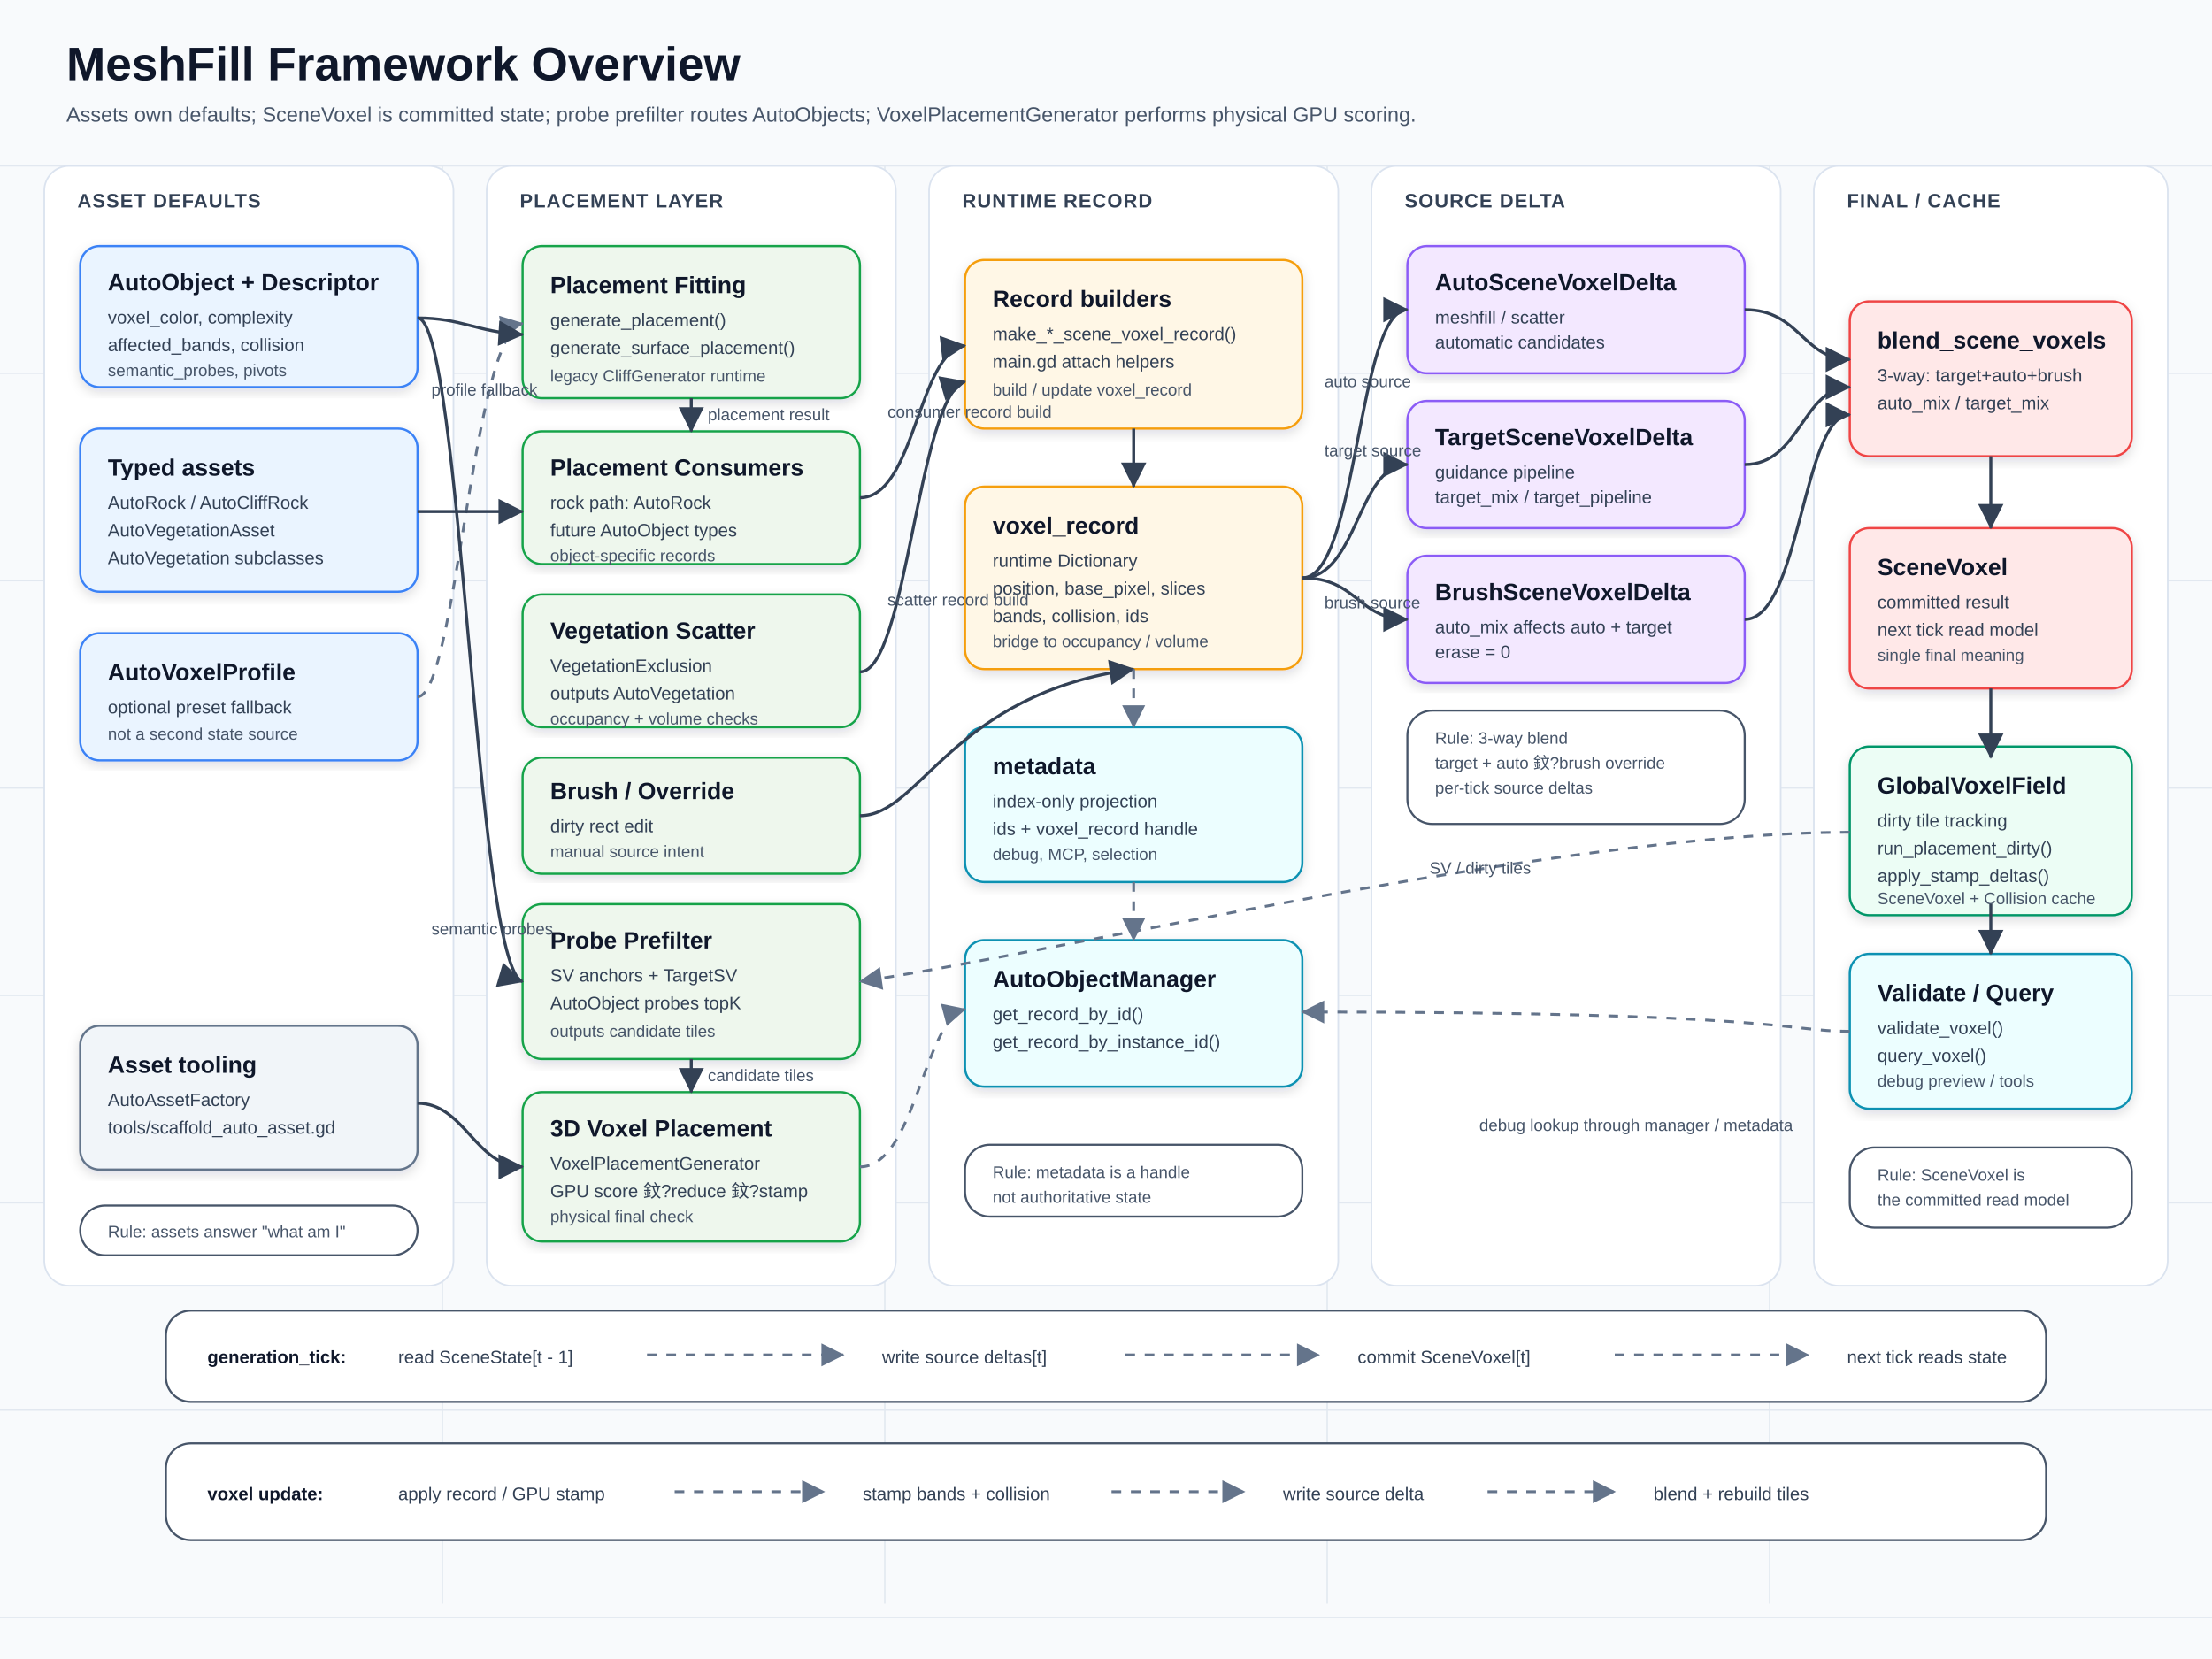
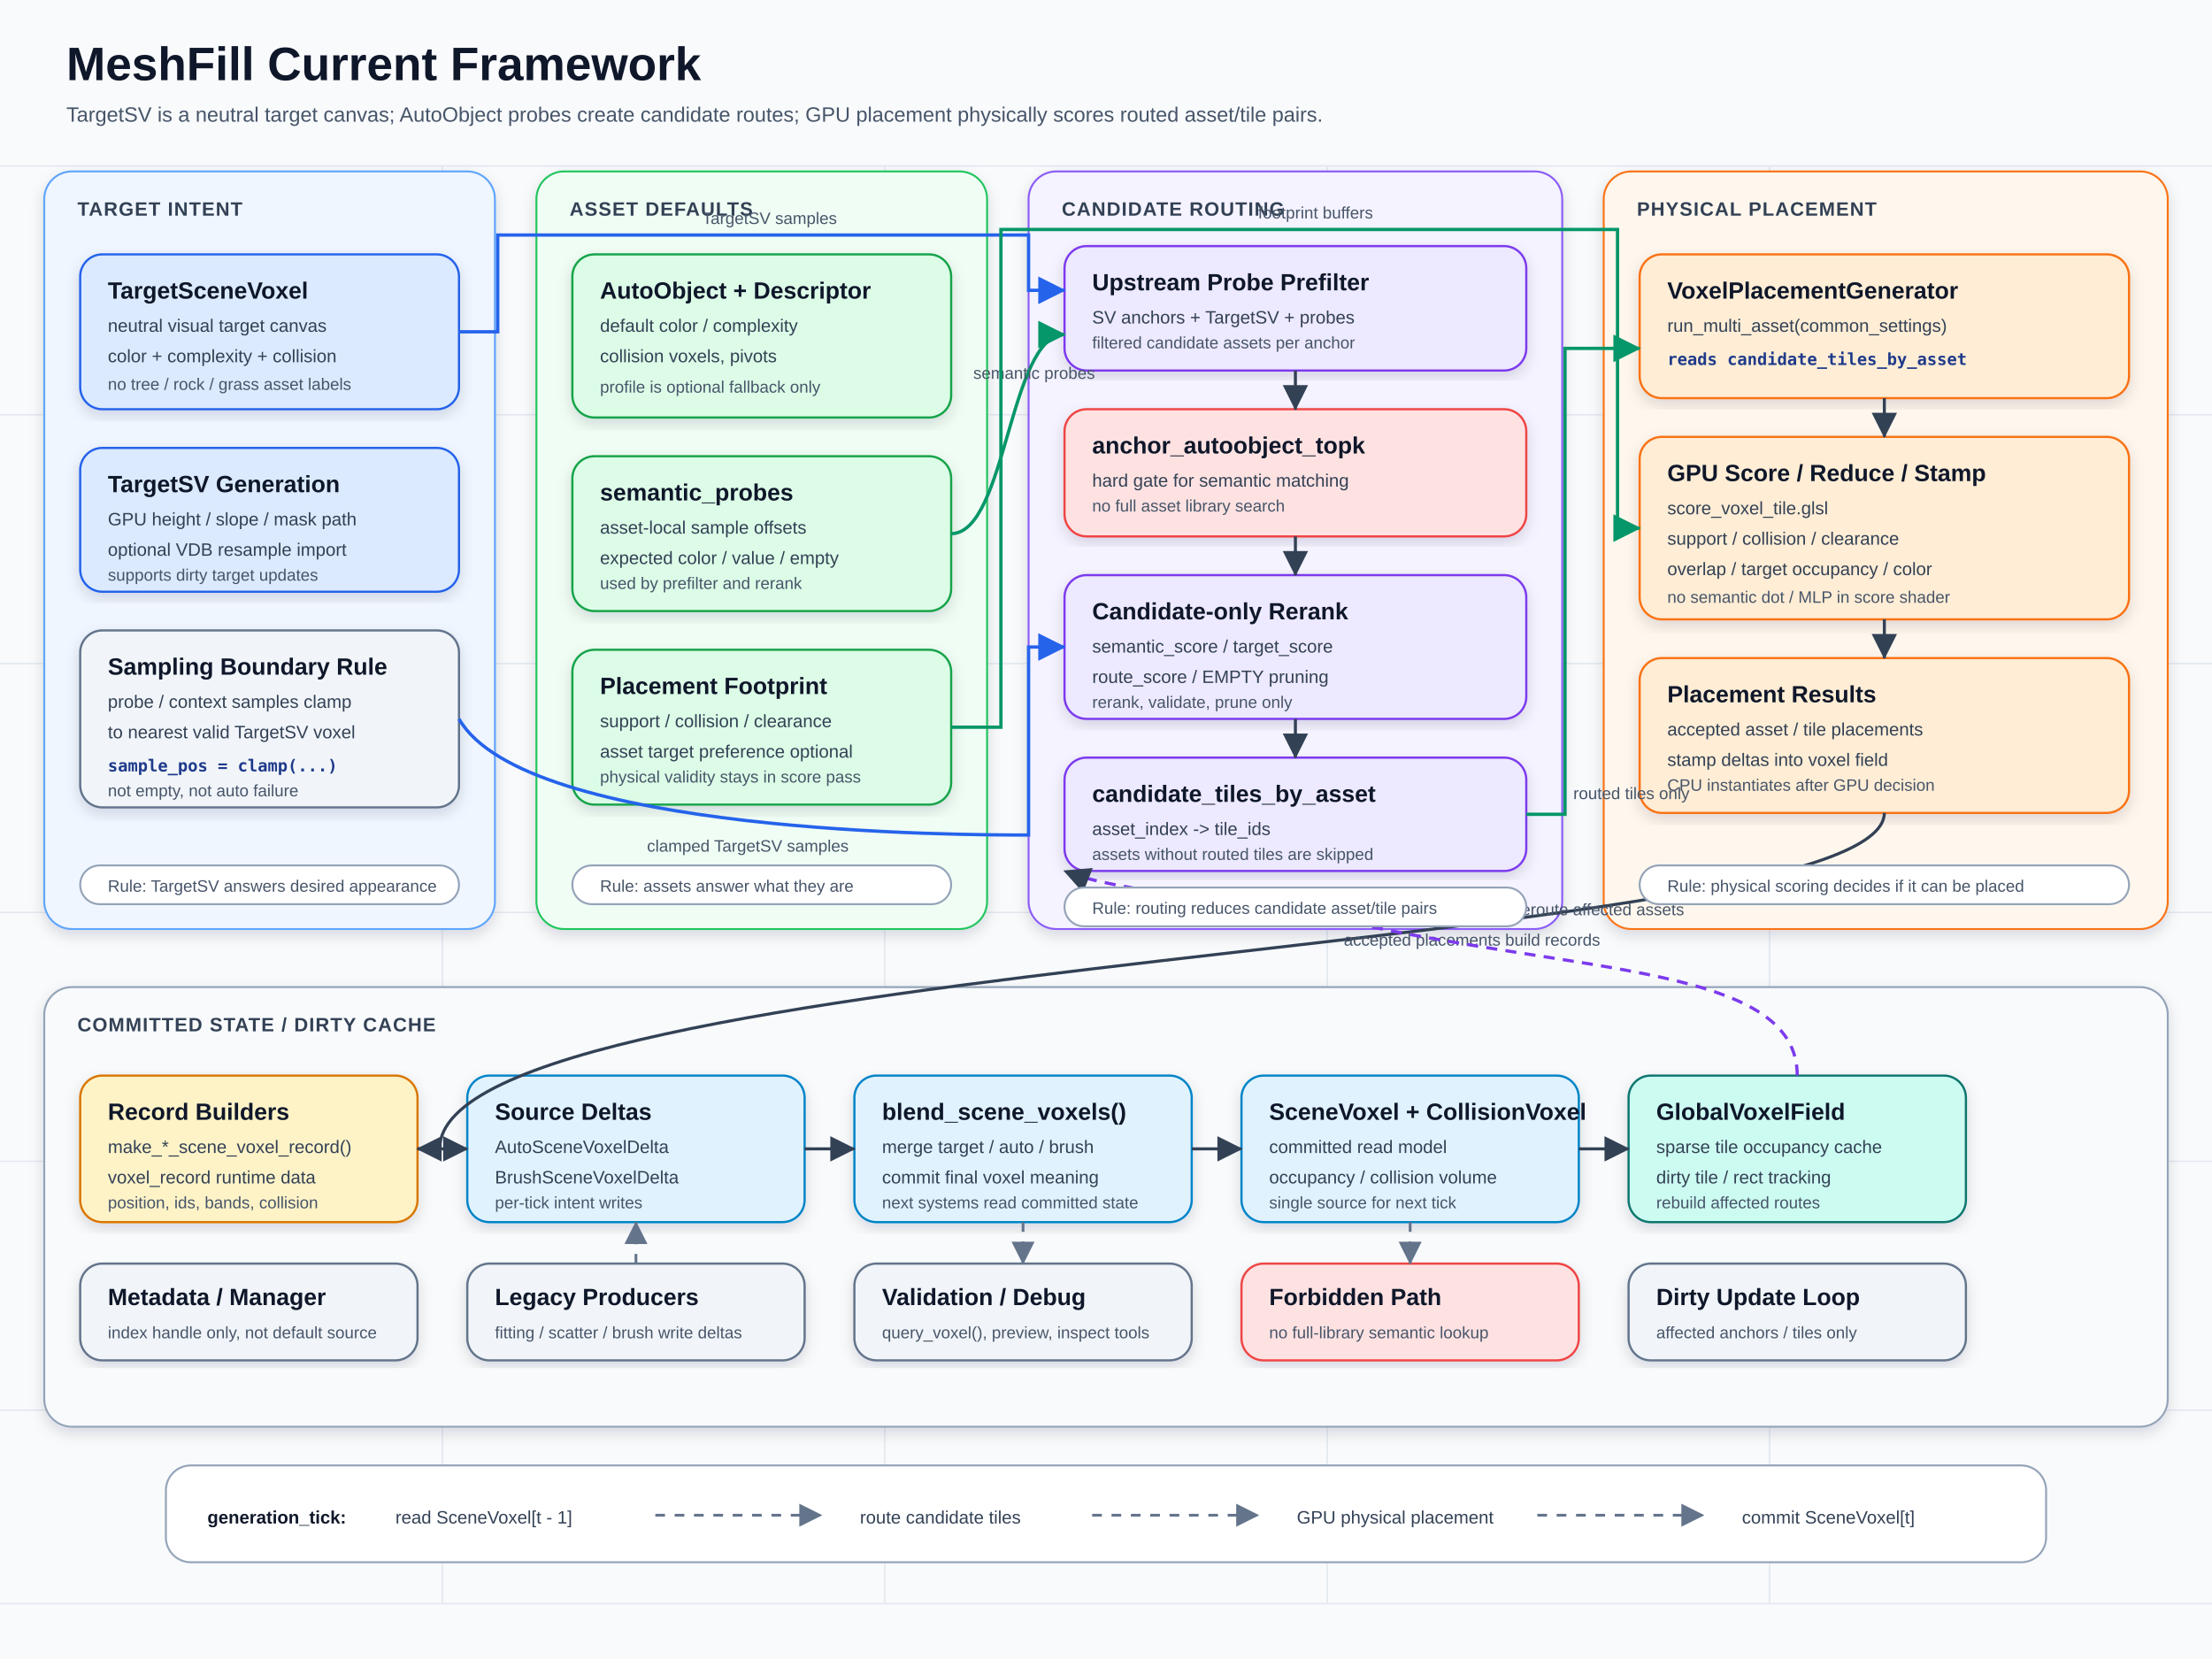
<svg xmlns="http://www.w3.org/2000/svg" width="1600" height="1200" viewBox="0 0 1600 1200" role="img" aria-labelledby="title desc">
  <defs>
    <marker id="arrow" viewBox="0 0 12 12" refX="10.5" refY="6" markerWidth="10" markerHeight="10" orient="auto">
      <path d="M1,1 L11,6 L1,11 Z" fill="#334155" />
    </marker>
+     <marker id="arrow-blue" viewBox="0 0 12 12" refX="10.5" refY="6" markerWidth="10" markerHeight="10" orient="auto">
+       <path d="M1,1 L11,6 L1,11 Z" fill="#2563eb" />
+     </marker>
+     <marker id="arrow-green" viewBox="0 0 12 12" refX="10.5" refY="6" markerWidth="10" markerHeight="10" orient="auto">
+       <path d="M1,1 L11,6 L1,11 Z" fill="#059669" />
+     </marker>
    <marker id="arrow-soft" viewBox="0 0 12 12" refX="10.5" refY="6" markerWidth="10" markerHeight="10" orient="auto">
      <path d="M1,1 L11,6 L1,11 Z" fill="#64748b" />
    </marker>
    <filter id="shadow" x="-8%" y="-8%" width="116%" height="116%">
-       <feDropShadow dx="0" dy="3" stdDeviation="4" flood-color="#0f172a" flood-opacity="0.14" />
+       <feDropShadow dx="0" dy="4" stdDeviation="5" flood-color="#0f172a" flood-opacity="0.14" />
    </filter>
    <style>
      .bg { fill: #f8fafc; }
      .grid { stroke: #e2e8f0; stroke-width: 1; }
      .title { fill: #0f172a; font: 700 34px "Microsoft YaHei", "Segoe UI", Arial, sans-serif; }
      .subtitle { fill: #475569; font: 15px "Microsoft YaHei", "Segoe UI", Arial, sans-serif; }
-       .lane-title { fill: #334155; font: 700 14px "Microsoft YaHei", "Segoe UI", Arial, sans-serif; letter-spacing: .05em; }
+       .band-title { fill: #334155; font: 700 14px "Microsoft YaHei", "Segoe UI", Arial, sans-serif; letter-spacing: .05em; }
      .label { fill: #0f172a; font: 700 17px "Microsoft YaHei", "Segoe UI", Arial, sans-serif; }
      .small { fill: #334155; font: 13px "Microsoft YaHei", "Segoe UI", Arial, sans-serif; }
      .tiny { fill: #475569; font: 12px "Microsoft YaHei", "Segoe UI", Arial, sans-serif; }
+       .mono { fill: #1e3a8a; font: 700 12px Consolas, "Cascadia Mono", monospace; }
      .pill-text { fill: #0f172a; font: 700 13px "Microsoft YaHei", "Segoe UI", Arial, sans-serif; }
-       .node { stroke-width: 1.6; rx: 14; ry: 14; filter: url(#shadow); }
-       .asset { fill: #eaf4ff; stroke: #3b82f6; }
-       .system { fill: #eef7ed; stroke: #16a34a; }
-       .record { fill: #fff7e6; stroke: #f59e0b; }
-       .source { fill: #f3e8ff; stroke: #8b5cf6; }
-       .final { fill: #ffe8e8; stroke: #ef4444; }
-       .query { fill: #ecfeff; stroke: #0891b2; }
-       .cache { fill: #ecfdf5; stroke: #059669; }
+       .band { fill: #ffffff; stroke: #dbe3ef; stroke-width: 1.2; filter: url(#shadow); }
+       .target-band { fill: #eff6ff; stroke: #60a5fa; stroke-width: 1.4; }
+       .asset-band { fill: #f0fdf4; stroke: #22c55e; stroke-width: 1.4; }
+       .route-band { fill: #f5f3ff; stroke: #8b5cf6; stroke-width: 1.4; }
+       .place-band { fill: #fff7ed; stroke: #f97316; stroke-width: 1.4; }
+       .state-band { fill: #f8fafc; stroke: #94a3b8; stroke-width: 1.4; }
+       .node { stroke-width: 1.6; filter: url(#shadow); }
+       .target { fill: #dbeafe; stroke: #2563eb; }
+       .asset { fill: #dcfce7; stroke: #16a34a; }
+       .route { fill: #ede9fe; stroke: #7c3aed; }
+       .hardgate { fill: #fee2e2; stroke: #ef4444; }
+       .placement { fill: #ffedd5; stroke: #f97316; }
+       .state { fill: #e0f2fe; stroke: #0284c7; }
+       .cache { fill: #ccfbf1; stroke: #0f766e; }
+       .record { fill: #fef3c7; stroke: #d97706; }
      .support { fill: #f1f5f9; stroke: #64748b; }
-       .lane { fill: #ffffff; stroke: #dbe3ef; stroke-width: 1.2; rx: 18; ry: 18; }
+       .tick { fill: #ffffff; stroke: #94a3b8; stroke-width: 1.4; }
      .edge { stroke: #334155; stroke-width: 2.2; fill: none; marker-end: url(#arrow); }
+       .edge-blue { stroke: #2563eb; stroke-width: 2.4; fill: none; marker-end: url(#arrow-blue); }
+       .edge-green { stroke: #059669; stroke-width: 2.4; fill: none; marker-end: url(#arrow-green); }
      .edge-soft { stroke: #64748b; stroke-width: 2; fill: none; marker-end: url(#arrow-soft); stroke-dasharray: 7 7; }
-       .edge-band { stroke: #0f766e; stroke-width: 2.2; fill: none; marker-end: url(#arrow); }
-       .tick { fill: #ffffff; stroke: #475569; stroke-width: 1.5; rx: 18; ry: 18; }
+       .edge-loop { stroke: #7c3aed; stroke-width: 2.3; fill: none; marker-end: url(#arrow); stroke-dasharray: 8 6; }
    </style>
  </defs>
  <rect class="bg" width="1600" height="1200" />
-   <path class="grid" d="M0 120H1600M0 270H1600M0 420H1600M0 570H1600M0 720H1600M0 870H1600M0 1020H1600M0 1170H1600" />
+   <path class="grid" d="M0 120H1600M0 300H1600M0 480H1600M0 660H1600M0 840H1600M0 1020H1600M0 1160H1600" />
  <path class="grid" d="M320 120V1160M640 120V1160M960 120V1160M1280 120V1160" />
-   <text class="title" x="48" y="58">MeshFill Framework Overview</text>
-   <text class="subtitle" x="48" y="88">Assets own defaults; SceneVoxel is committed state; probe prefilter routes AutoObjects; VoxelPlacementGenerator performs physical GPU scoring.</text>
-   <rect class="lane" x="32" y="120" width="296" height="810" />
-   <rect class="lane" x="352" y="120" width="296" height="810" />
-   <rect class="lane" x="672" y="120" width="296" height="810" />
-   <rect class="lane" x="992" y="120" width="296" height="810" />
-   <rect class="lane" x="1312" y="120" width="256" height="810" />
-   <text class="lane-title" x="56" y="150">ASSET DEFAULTS</text>
-   <text class="lane-title" x="376" y="150">PLACEMENT LAYER</text>
-   <text class="lane-title" x="696" y="150">RUNTIME RECORD</text>
-   <text class="lane-title" x="1016" y="150">SOURCE DELTA</text>
-   <text class="lane-title" x="1336" y="150">FINAL / CACHE</text>
-   <rect class="node asset" x="58" y="178" width="244" height="102" />
-   <text class="label" x="78" y="210">AutoObject + Descriptor</text>
-   <text class="small" x="78" y="234">voxel_color, complexity</text>
-   <text class="small" x="78" y="254">affected_bands, collision</text>
-   <text class="tiny" x="78" y="272">semantic_probes, pivots</text>
-   <rect class="node asset" x="58" y="310" width="244" height="118" />
-   <text class="label" x="78" y="344">Typed assets</text>
-   <text class="small" x="78" y="368">AutoRock / AutoCliffRock</text>
-   <text class="small" x="78" y="388">AutoVegetationAsset</text>
-   <text class="small" x="78" y="408">AutoVegetation subclasses</text>
-   <rect class="node asset" x="58" y="458" width="244" height="92" />
-   <text class="label" x="78" y="492">AutoVoxelProfile</text>
-   <text class="small" x="78" y="516">optional preset fallback</text>
-   <text class="tiny" x="78" y="535">not a second state source</text>
-   <rect class="node support" x="58" y="742" width="244" height="104" />
-   <text class="label" x="78" y="776">Asset tooling</text>
-   <text class="small" x="78" y="800">AutoAssetFactory</text>
-   <text class="small" x="78" y="820">tools/scaffold_auto_asset.gd</text>
-   <rect class="node system" x="378" y="178" width="244" height="110" />
-   <text class="label" x="398" y="212">Placement Fitting</text>
-   <text class="small" x="398" y="236">generate_placement()</text>
-   <text class="small" x="398" y="256">generate_surface_placement()</text>
-   <text class="tiny" x="398" y="276">legacy CliffGenerator runtime</text>
-   <rect class="node system" x="378" y="312" width="244" height="96" />
-   <text class="label" x="398" y="344">Placement Consumers</text>
-   <text class="small" x="398" y="368">rock path: AutoRock</text>
-   <text class="small" x="398" y="388">future AutoObject types</text>
-   <text class="tiny" x="398" y="406">object-specific records</text>
-   <rect class="node system" x="378" y="430" width="244" height="96" />
-   <text class="label" x="398" y="462">Vegetation Scatter</text>
-   <text class="small" x="398" y="486">VegetationExclusion</text>
-   <text class="small" x="398" y="506">outputs AutoVegetation</text>
-   <text class="tiny" x="398" y="524">occupancy + volume checks</text>
-   <rect class="node system" x="378" y="548" width="244" height="84" />
-   <text class="label" x="398" y="578">Brush / Override</text>
-   <text class="small" x="398" y="602">dirty rect edit</text>
-   <text class="tiny" x="398" y="620">manual source intent</text>
-   <rect class="node system" x="378" y="654" width="244" height="112" />
-   <text class="label" x="398" y="686">Probe Prefilter</text>
-   <text class="small" x="398" y="710">SV anchors + TargetSV</text>
-   <text class="small" x="398" y="730">AutoObject probes topK</text>
-   <text class="tiny" x="398" y="750">outputs candidate tiles</text>
-   <rect class="node system" x="378" y="790" width="244" height="108" />
-   <text class="label" x="398" y="822">3D Voxel Placement</text>
-   <text class="small" x="398" y="846">VoxelPlacementGenerator</text>
-   <text class="small" x="398" y="866">GPU score 鈫?reduce 鈫?stamp</text>
-   <text class="tiny" x="398" y="884">physical final check</text>
-   <rect class="node record" x="698" y="188" width="244" height="122" />
-   <text class="label" x="718" y="222">Record builders</text>
-   <text class="small" x="718" y="246">make_*_scene_voxel_record()</text>
-   <text class="small" x="718" y="266">main.gd attach helpers</text>
-   <text class="tiny" x="718" y="286">build / update voxel_record</text>
-   <rect class="node record" x="698" y="352" width="244" height="132" />
-   <text class="label" x="718" y="386">voxel_record</text>
-   <text class="small" x="718" y="410">runtime Dictionary</text>
-   <text class="small" x="718" y="430">position, base_pixel, slices</text>
-   <text class="small" x="718" y="450">bands, collision, ids</text>
-   <text class="tiny" x="718" y="468">bridge to occupancy / volume</text>
-   <rect class="node query" x="698" y="526" width="244" height="112" />
-   <text class="label" x="718" y="560">metadata</text>
-   <text class="small" x="718" y="584">index-only projection</text>
-   <text class="small" x="718" y="604">ids + voxel_record handle</text>
-   <text class="tiny" x="718" y="622">debug, MCP, selection</text>
-   <rect class="node query" x="698" y="680" width="244" height="106" />
-   <text class="label" x="718" y="714">AutoObjectManager</text>
-   <text class="small" x="718" y="738">get_record_by_id()</text>
-   <text class="small" x="718" y="758">get_record_by_instance_id()</text>
-   <rect class="node source" x="1018" y="178" width="244" height="92" />
-   <text class="label" x="1038" y="210">AutoSceneVoxelDelta</text>
-   <text class="small" x="1038" y="234">meshfill / scatter</text>
-   <text class="small" x="1038" y="252">automatic candidates</text>
-   <rect class="node source" x="1018" y="290" width="244" height="92" />
-   <text class="label" x="1038" y="322">TargetSceneVoxelDelta</text>
-   <text class="small" x="1038" y="346">guidance pipeline</text>
-   <text class="small" x="1038" y="364">target_mix / target_pipeline</text>
-   <rect class="node source" x="1018" y="402" width="244" height="92" />
-   <text class="label" x="1038" y="434">BrushSceneVoxelDelta</text>
-   <text class="small" x="1038" y="458">auto_mix affects auto + target</text>
-   <text class="small" x="1038" y="476">erase = 0</text>
-   <rect class="tick" x="1018" y="514" width="244" height="82" />
-   <text class="tiny" x="1038" y="538">Rule: 3-way blend</text>
-   <text class="tiny" x="1038" y="556">target + auto 鈫?brush override</text>
-   <text class="tiny" x="1038" y="574">per-tick source deltas</text>
-   <rect class="node final" x="1338" y="218" width="204" height="112" />
-   <text class="label" x="1358" y="252">blend_scene_voxels</text>
-   <text class="small" x="1358" y="276">3-way: target+auto+brush</text>
-   <text class="small" x="1358" y="296">auto_mix / target_mix</text>
-   <rect class="node final" x="1338" y="382" width="204" height="116" />
-   <text class="label" x="1358" y="416">SceneVoxel</text>
-   <text class="small" x="1358" y="440">committed result</text>
-   <text class="small" x="1358" y="460">next tick read model</text>
-   <text class="tiny" x="1358" y="478">single final meaning</text>
-   <rect class="node cache" x="1338" y="540" width="204" height="122" />
-   <text class="label" x="1358" y="574">GlobalVoxelField</text>
-   <text class="small" x="1358" y="598">dirty tile tracking</text>
-   <text class="small" x="1358" y="618">run_placement_dirty()</text>
-   <text class="small" x="1358" y="638">apply_stamp_deltas()</text>
-   <text class="tiny" x="1358" y="654">SceneVoxel + Collision cache</text>
-   <rect class="node query" x="1338" y="690" width="204" height="112" />
-   <text class="label" x="1358" y="724">Validate / Query</text>
-   <text class="small" x="1358" y="748">validate_voxel()</text>
-   <text class="small" x="1358" y="768">query_voxel()</text>
-   <text class="tiny" x="1358" y="786">debug preview / tools</text>
-   <rect class="tick" x="120" y="948" width="1360" height="66" />
-   <text class="pill-text" x="150" y="986">generation_tick:</text>
-   <text class="small" x="288" y="986">read SceneState[t - 1]</text>
-   <path class="edge-soft" d="M468 980 H610" />
-   <text class="small" x="638" y="986">write source deltas[t]</text>
-   <path class="edge-soft" d="M814 980 H954" />
-   <text class="small" x="982" y="986">commit SceneVoxel[t]</text>
-   <path class="edge-soft" d="M1168 980 H1308" />
-   <text class="small" x="1336" y="986">next tick reads state</text>
-   <rect class="tick" x="120" y="1044" width="1360" height="70" />
-   <text class="pill-text" x="150" y="1085">voxel update:</text>
-   <text class="small" x="288" y="1085">apply record / GPU stamp</text>
-   <path class="edge-soft" d="M488 1079 H596" />
-   <text class="small" x="624" y="1085">stamp bands + collision</text>
-   <path class="edge-soft" d="M804 1079 H900" />
-   <text class="small" x="928" y="1085">write source delta</text>
-   <path class="edge-soft" d="M1076 1079 H1168" />
-   <text class="small" x="1196" y="1085">blend + rebuild tiles</text>
-   <path class="edge-soft" d="M302 504 C330 504 342 240 378 234" />
-   <text class="tiny" x="312" y="286">profile fallback</text>
-   <path class="edge" d="M302 230 C334 230 344 240 378 242" />
-   <path class="edge" d="M302 370 C334 370 344 370 378 370" />
-   <path class="edge" d="M302 230 C334 230 344 700 378 710" />
-   <text class="tiny" x="312" y="676">semantic probes</text>
-   <path class="edge" d="M302 798 C336 798 344 844 378 844" />
-   <path class="edge" d="M500 288 V312" />
-   <text class="tiny" x="512" y="304">placement result</text>
-   <path class="edge" d="M622 360 C662 360 664 254 698 250" />
-   <text class="tiny" x="642" y="302">consumer record build</text>
-   <path class="edge" d="M622 486 C656 486 664 286 698 276" />
-   <text class="tiny" x="642" y="438">scatter record build</text>
-   <path class="edge" d="M622 590 C666 590 688 502 820 484" />
-   <path class="edge" d="M500 766 V790" />
-   <text class="tiny" x="512" y="782">candidate tiles</text>
-   <path class="edge-soft" d="M622 844 C662 844 668 738 698 730" />
-   <path class="edge" d="M820 310 V352" />
-   <path class="edge-soft" d="M820 484 V526" />
-   <path class="edge-soft" d="M820 638 V680" />
-   <path class="edge" d="M942 418 C982 418 982 224 1018 224" />
-   <text class="tiny" x="958" y="280">auto source</text>
-   <path class="edge" d="M942 418 C982 418 982 336 1018 336" />
-   <text class="tiny" x="958" y="330">target source</text>
-   <path class="edge" d="M942 418 C982 418 982 448 1018 448" />
-   <text class="tiny" x="958" y="440">brush source</text>
-   <path class="edge" d="M1262 224 C1302 224 1304 260 1338 260" />
-   <path class="edge" d="M1262 336 C1302 336 1304 280 1338 280" />
-   <path class="edge" d="M1262 448 C1302 448 1304 300 1338 300" />
-   <path class="edge" d="M1440 330 V382" />
-   <path class="edge" d="M1440 498 V548" />
-   <path class="edge-soft" d="M1338 602 C1130 602 760 690 622 710" />
-   <text class="tiny" x="1034" y="632">SV / dirty tiles</text>
-   <path class="edge" d="M1440 654 V690" />
-   <path class="edge-soft" d="M1338 746 C1290 746 1290 732 942 732" />
-   <text class="tiny" x="1070" y="818">debug lookup through manager / metadata</text>
-   <rect class="tick" x="58" y="872" width="244" height="36" />
-   <text class="tiny" x="78" y="895">Rule: assets answer "what am I"</text>
-   <rect class="tick" x="698" y="828" width="244" height="52" />
-   <text class="tiny" x="718" y="852">Rule: metadata is a handle</text>
-   <text class="tiny" x="718" y="870">not authoritative state</text>
-   <rect class="tick" x="1338" y="830" width="204" height="58" />
-   <text class="tiny" x="1358" y="854">Rule: SceneVoxel is</text>
-   <text class="tiny" x="1358" y="872">the committed read model</text>
+   <text class="title" x="48" y="58">MeshFill Current Framework</text>
+   <text class="subtitle" x="48" y="88">TargetSV is a neutral target canvas; AutoObject probes create candidate routes; GPU placement physically scores routed asset/tile pairs.</text>
+   <rect class="band target-band" x="32" y="124" width="326" height="548" rx="20" ry="20" />
+   <rect class="band asset-band" x="388" y="124" width="326" height="548" rx="20" ry="20" />
+   <rect class="band route-band" x="744" y="124" width="386" height="548" rx="20" ry="20" />
+   <rect class="band place-band" x="1160" y="124" width="408" height="548" rx="20" ry="20" />
+   <rect class="band state-band" x="32" y="714" width="1536" height="318" rx="20" ry="20" />
+   <text class="band-title" x="56" y="156">TARGET INTENT</text>
+   <text class="band-title" x="412" y="156">ASSET DEFAULTS</text>
+   <text class="band-title" x="768" y="156">CANDIDATE ROUTING</text>
+   <text class="band-title" x="1184" y="156">PHYSICAL PLACEMENT</text>
+   <text class="band-title" x="56" y="746">COMMITTED STATE / DIRTY CACHE</text>
+   <rect class="node target" x="58" y="184" width="274" height="112" rx="16" ry="16" />
+   <text class="label" x="78" y="216">TargetSceneVoxel</text>
+   <text class="small" x="78" y="240">neutral visual target canvas</text>
+   <text class="small" x="78" y="262">color + complexity + collision</text>
+   <text class="tiny" x="78" y="282">no tree / rock / grass asset labels</text>
+   <rect class="node target" x="58" y="324" width="274" height="104" rx="16" ry="16" />
+   <text class="label" x="78" y="356">TargetSV Generation</text>
+   <text class="small" x="78" y="380">GPU height / slope / mask path</text>
+   <text class="small" x="78" y="402">optional VDB resample import</text>
+   <text class="tiny" x="78" y="420">supports dirty target updates</text>
+   <rect class="node support" x="58" y="456" width="274" height="128" rx="16" ry="16" />
+   <text class="label" x="78" y="488">Sampling Boundary Rule</text>
+   <text class="small" x="78" y="512">probe / context samples clamp</text>
+   <text class="small" x="78" y="534">to nearest valid TargetSV voxel</text>
+   <text class="mono" x="78" y="558">sample_pos = clamp(...)</text>
+   <text class="tiny" x="78" y="576">not empty, not auto failure</text>
+   <rect class="node asset" x="414" y="184" width="274" height="118" rx="16" ry="16" />
+   <text class="label" x="434" y="216">AutoObject + Descriptor</text>
+   <text class="small" x="434" y="240">default color / complexity</text>
+   <text class="small" x="434" y="262">collision voxels, pivots</text>
+   <text class="tiny" x="434" y="284">profile is optional fallback only</text>
+   <rect class="node asset" x="414" y="330" width="274" height="112" rx="16" ry="16" />
+   <text class="label" x="434" y="362">semantic_probes</text>
+   <text class="small" x="434" y="386">asset-local sample offsets</text>
+   <text class="small" x="434" y="408">expected color / value / empty</text>
+   <text class="tiny" x="434" y="426">used by prefilter and rerank</text>
+   <rect class="node asset" x="414" y="470" width="274" height="112" rx="16" ry="16" />
+   <text class="label" x="434" y="502">Placement Footprint</text>
+   <text class="small" x="434" y="526">support / collision / clearance</text>
+   <text class="small" x="434" y="548">asset target preference optional</text>
+   <text class="tiny" x="434" y="566">physical validity stays in score pass</text>
+   <rect class="node route" x="770" y="178" width="334" height="90" rx="16" ry="16" />
+   <text class="label" x="790" y="210">Upstream Probe Prefilter</text>
+   <text class="small" x="790" y="234">SV anchors + TargetSV + probes</text>
+   <text class="tiny" x="790" y="252">filtered candidate assets per anchor</text>
+   <rect class="node hardgate" x="770" y="296" width="334" height="92" rx="16" ry="16" />
+   <text class="label" x="790" y="328">anchor_autoobject_topk</text>
+   <text class="small" x="790" y="352">hard gate for semantic matching</text>
+   <text class="tiny" x="790" y="370">no full asset library search</text>
+   <rect class="node route" x="770" y="416" width="334" height="104" rx="16" ry="16" />
+   <text class="label" x="790" y="448">Candidate-only Rerank</text>
+   <text class="small" x="790" y="472">semantic_score / target_score</text>
+   <text class="small" x="790" y="494">route_score / EMPTY pruning</text>
+   <text class="tiny" x="790" y="512">rerank, validate, prune only</text>
+   <rect class="node route" x="770" y="548" width="334" height="82" rx="16" ry="16" />
+   <text class="label" x="790" y="580">candidate_tiles_by_asset</text>
+   <text class="small" x="790" y="604">asset_index -&gt; tile_ids</text>
+   <text class="tiny" x="790" y="622">assets without routed tiles are skipped</text>
+   <rect class="node placement" x="1186" y="184" width="354" height="104" rx="16" ry="16" />
+   <text class="label" x="1206" y="216">VoxelPlacementGenerator</text>
+   <text class="small" x="1206" y="240">run_multi_asset(common_settings)</text>
+   <text class="mono" x="1206" y="264">reads candidate_tiles_by_asset</text>
+   <rect class="node placement" x="1186" y="316" width="354" height="132" rx="16" ry="16" />
+   <text class="label" x="1206" y="348">GPU Score / Reduce / Stamp</text>
+   <text class="small" x="1206" y="372">score_voxel_tile.glsl</text>
+   <text class="small" x="1206" y="394">support / collision / clearance</text>
+   <text class="small" x="1206" y="416">overlap / target occupancy / color</text>
+   <text class="tiny" x="1206" y="436">no semantic dot / MLP in score shader</text>
+   <rect class="node placement" x="1186" y="476" width="354" height="112" rx="16" ry="16" />
+   <text class="label" x="1206" y="508">Placement Results</text>
+   <text class="small" x="1206" y="532">accepted asset / tile placements</text>
+   <text class="small" x="1206" y="554">stamp deltas into voxel field</text>
+   <text class="tiny" x="1206" y="572">CPU instantiates after GPU decision</text>
+   <path class="edge-blue" d="M332 240 H360 V170 H744 V210 H770" />
+   <text class="tiny" x="508" y="162">TargetSV samples</text>
+   <path class="edge-blue" d="M332 520 C380 604 700 604 744 604 L744 468 L770 468" />
+   <text class="tiny" x="468" y="616">clamped TargetSV samples</text>
+   <path class="edge-green" d="M688 386 C728 386 730 242 770 242" />
+   <text class="tiny" x="704" y="274">semantic probes</text>
+   <path class="edge-green" d="M688 526 L724 526 L724 166 L1170 166 L1170 382 L1186 382" />
+   <text class="tiny" x="910" y="158">footprint buffers</text>
+   <path class="edge" d="M937 268 V296" />
+   <path class="edge" d="M937 388 V416" />
+   <path class="edge" d="M937 520 V548" />
+   <path class="edge-green" d="M1104 589 L1132 589 L1132 252 L1186 252" />
+   <text class="tiny" x="1138" y="578">routed tiles only</text>
+   <path class="edge" d="M1363 288 V316" />
+   <path class="edge" d="M1363 448 V476" />
+   <rect class="node record" x="58" y="778" width="244" height="106" rx="16" ry="16" />
+   <text class="label" x="78" y="810">Record Builders</text>
+   <text class="small" x="78" y="834">make_*_scene_voxel_record()</text>
+   <text class="small" x="78" y="856">voxel_record runtime data</text>
+   <text class="tiny" x="78" y="874">position, ids, bands, collision</text>
+   <rect class="node state" x="338" y="778" width="244" height="106" rx="16" ry="16" />
+   <text class="label" x="358" y="810">Source Deltas</text>
+   <text class="small" x="358" y="834">AutoSceneVoxelDelta</text>
+   <text class="small" x="358" y="856">BrushSceneVoxelDelta</text>
+   <text class="tiny" x="358" y="874">per-tick intent writes</text>
+   <rect class="node state" x="618" y="778" width="244" height="106" rx="16" ry="16" />
+   <text class="label" x="638" y="810">blend_scene_voxels()</text>
+   <text class="small" x="638" y="834">merge target / auto / brush</text>
+   <text class="small" x="638" y="856">commit final voxel meaning</text>
+   <text class="tiny" x="638" y="874">next systems read committed state</text>
+   <rect class="node state" x="898" y="778" width="244" height="106" rx="16" ry="16" />
+   <text class="label" x="918" y="810">SceneVoxel + CollisionVoxel</text>
+   <text class="small" x="918" y="834">committed read model</text>
+   <text class="small" x="918" y="856">occupancy / collision volume</text>
+   <text class="tiny" x="918" y="874">single source for next tick</text>
+   <rect class="node cache" x="1178" y="778" width="244" height="106" rx="16" ry="16" />
+   <text class="label" x="1198" y="810">GlobalVoxelField</text>
+   <text class="small" x="1198" y="834">sparse tile occupancy cache</text>
+   <text class="small" x="1198" y="856">dirty tile / rect tracking</text>
+   <text class="tiny" x="1198" y="874">rebuild affected routes</text>
+   <rect class="node support" x="58" y="914" width="244" height="70" rx="16" ry="16" />
+   <text class="label" x="78" y="944">Metadata / Manager</text>
+   <text class="tiny" x="78" y="968">index handle only, not default source</text>
+   <rect class="node support" x="338" y="914" width="244" height="70" rx="16" ry="16" />
+   <text class="label" x="358" y="944">Legacy Producers</text>
+   <text class="tiny" x="358" y="968">fitting / scatter / brush write deltas</text>
+   <rect class="node support" x="618" y="914" width="244" height="70" rx="16" ry="16" />
+   <text class="label" x="638" y="944">Validation / Debug</text>
+   <text class="tiny" x="638" y="968">query_voxel(), preview, inspect tools</text>
+   <rect class="node hardgate" x="898" y="914" width="244" height="70" rx="16" ry="16" />
+   <text class="label" x="918" y="944">Forbidden Path</text>
+   <text class="tiny" x="918" y="968">no full-library semantic lookup</text>
+   <rect class="node support" x="1178" y="914" width="244" height="70" rx="16" ry="16" />
+   <text class="label" x="1198" y="944">Dirty Update Loop</text>
+   <text class="tiny" x="1198" y="968">affected anchors / tiles only</text>
+   <path class="edge" d="M1363 588 C1363 690 318 690 318 831 H302" />
+   <text class="tiny" x="972" y="684">accepted placements build records</text>
+   <path class="edge" d="M302 831 H338" />
+   <path class="edge" d="M582 831 H618" />
+   <path class="edge" d="M862 831 H898" />
+   <path class="edge" d="M1142 831 H1178" />
+   <path class="edge-soft" d="M1020 884 V914" />
+   <path class="edge-soft" d="M740 884 V914" />
+   <path class="edge-soft" d="M460 914 V884" />
+   <path class="edge-loop" d="M1300 778 C1300 704 1164 704 1010 674 C884 648 810 646 770 630" />
+   <text class="tiny" x="1010" y="662">dirty anchors -&gt; reroute affected assets</text>
+   <rect class="tick" x="120" y="1060" width="1360" height="70" rx="18" ry="18" />
+   <text class="pill-text" x="150" y="1102">generation_tick:</text>
+   <text class="small" x="286" y="1102">read SceneVoxel[t - 1]</text>
+   <path class="edge-soft" d="M474 1096 H594" />
+   <text class="small" x="622" y="1102">route candidate tiles</text>
+   <path class="edge-soft" d="M790 1096 H910" />
+   <text class="small" x="938" y="1102">GPU physical placement</text>
+   <path class="edge-soft" d="M1112 1096 H1232" />
+   <text class="small" x="1260" y="1102">commit SceneVoxel[t]</text>
+   <rect class="tick" x="58" y="626" width="274" height="28" rx="14" ry="14" />
+   <text class="tiny" x="78" y="645">Rule: TargetSV answers desired appearance</text>
+   <rect class="tick" x="414" y="626" width="274" height="28" rx="14" ry="14" />
+   <text class="tiny" x="434" y="645">Rule: assets answer what they are</text>
+   <rect class="tick" x="770" y="642" width="334" height="28" rx="14" ry="14" />
+   <text class="tiny" x="790" y="661">Rule: routing reduces candidate asset/tile pairs</text>
+   <rect class="tick" x="1186" y="626" width="354" height="28" rx="14" ry="14" />
+   <text class="tiny" x="1206" y="645">Rule: physical scoring decides if it can be placed</text>
</svg>
